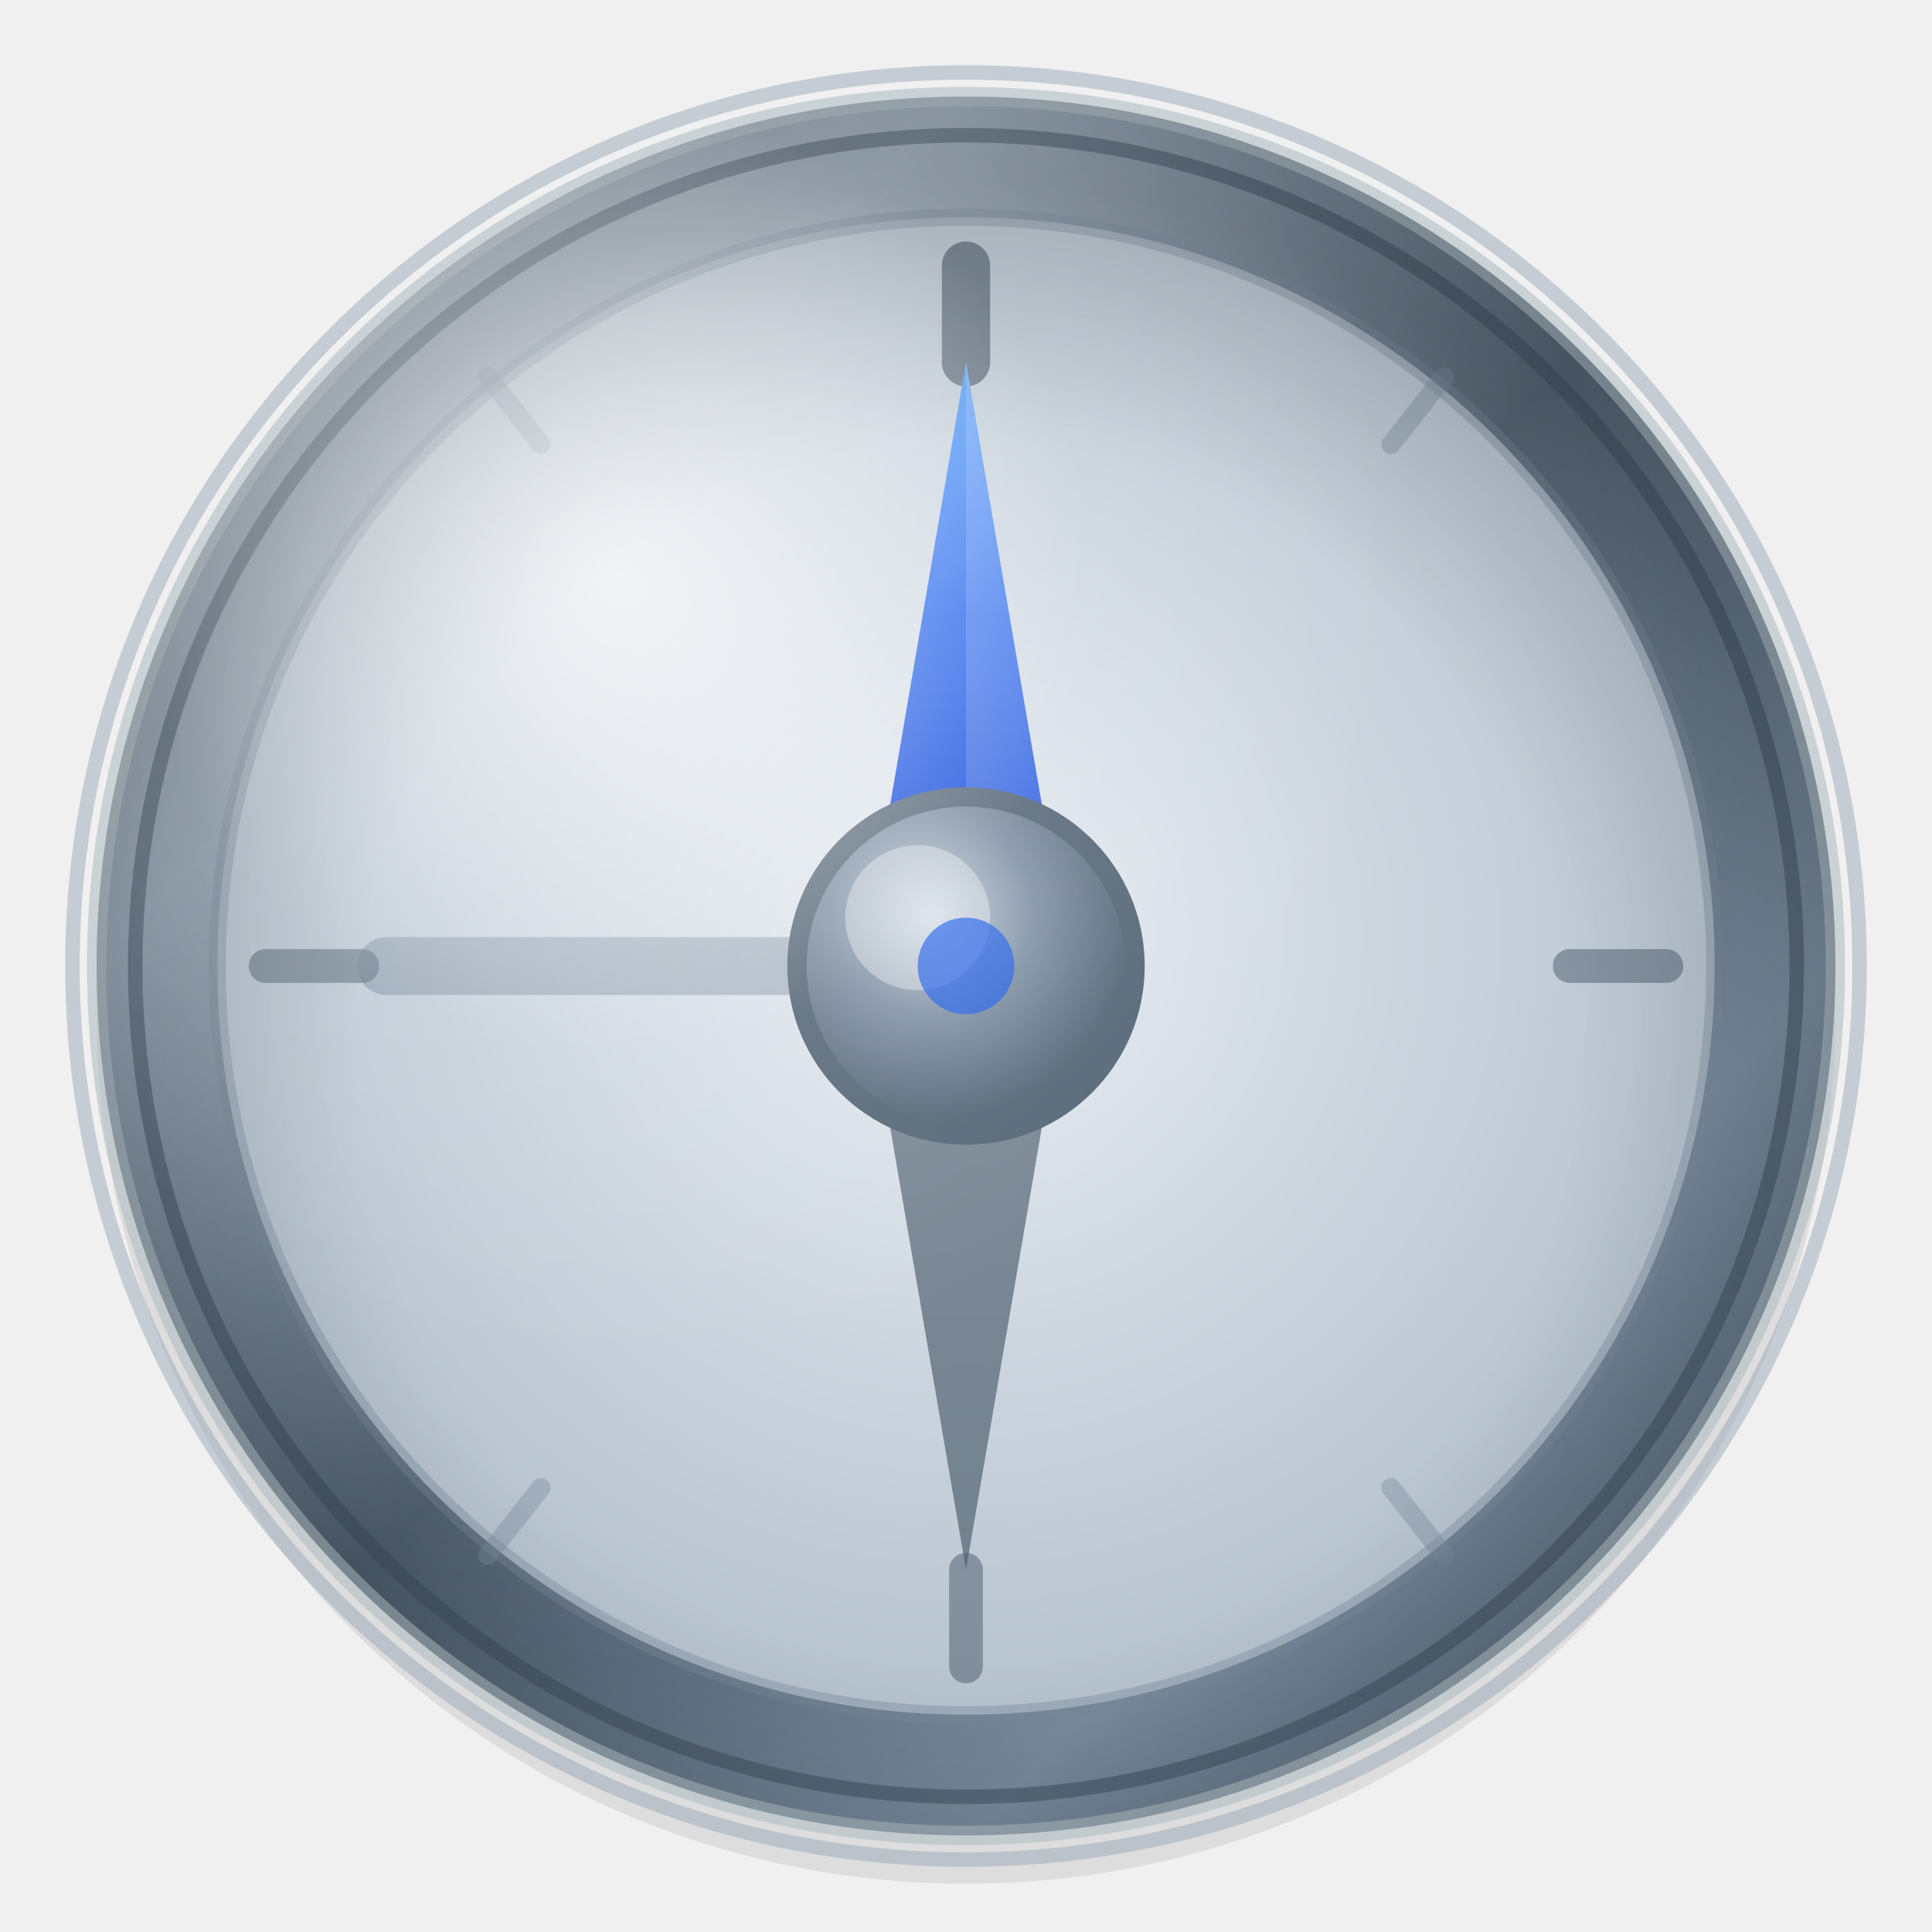
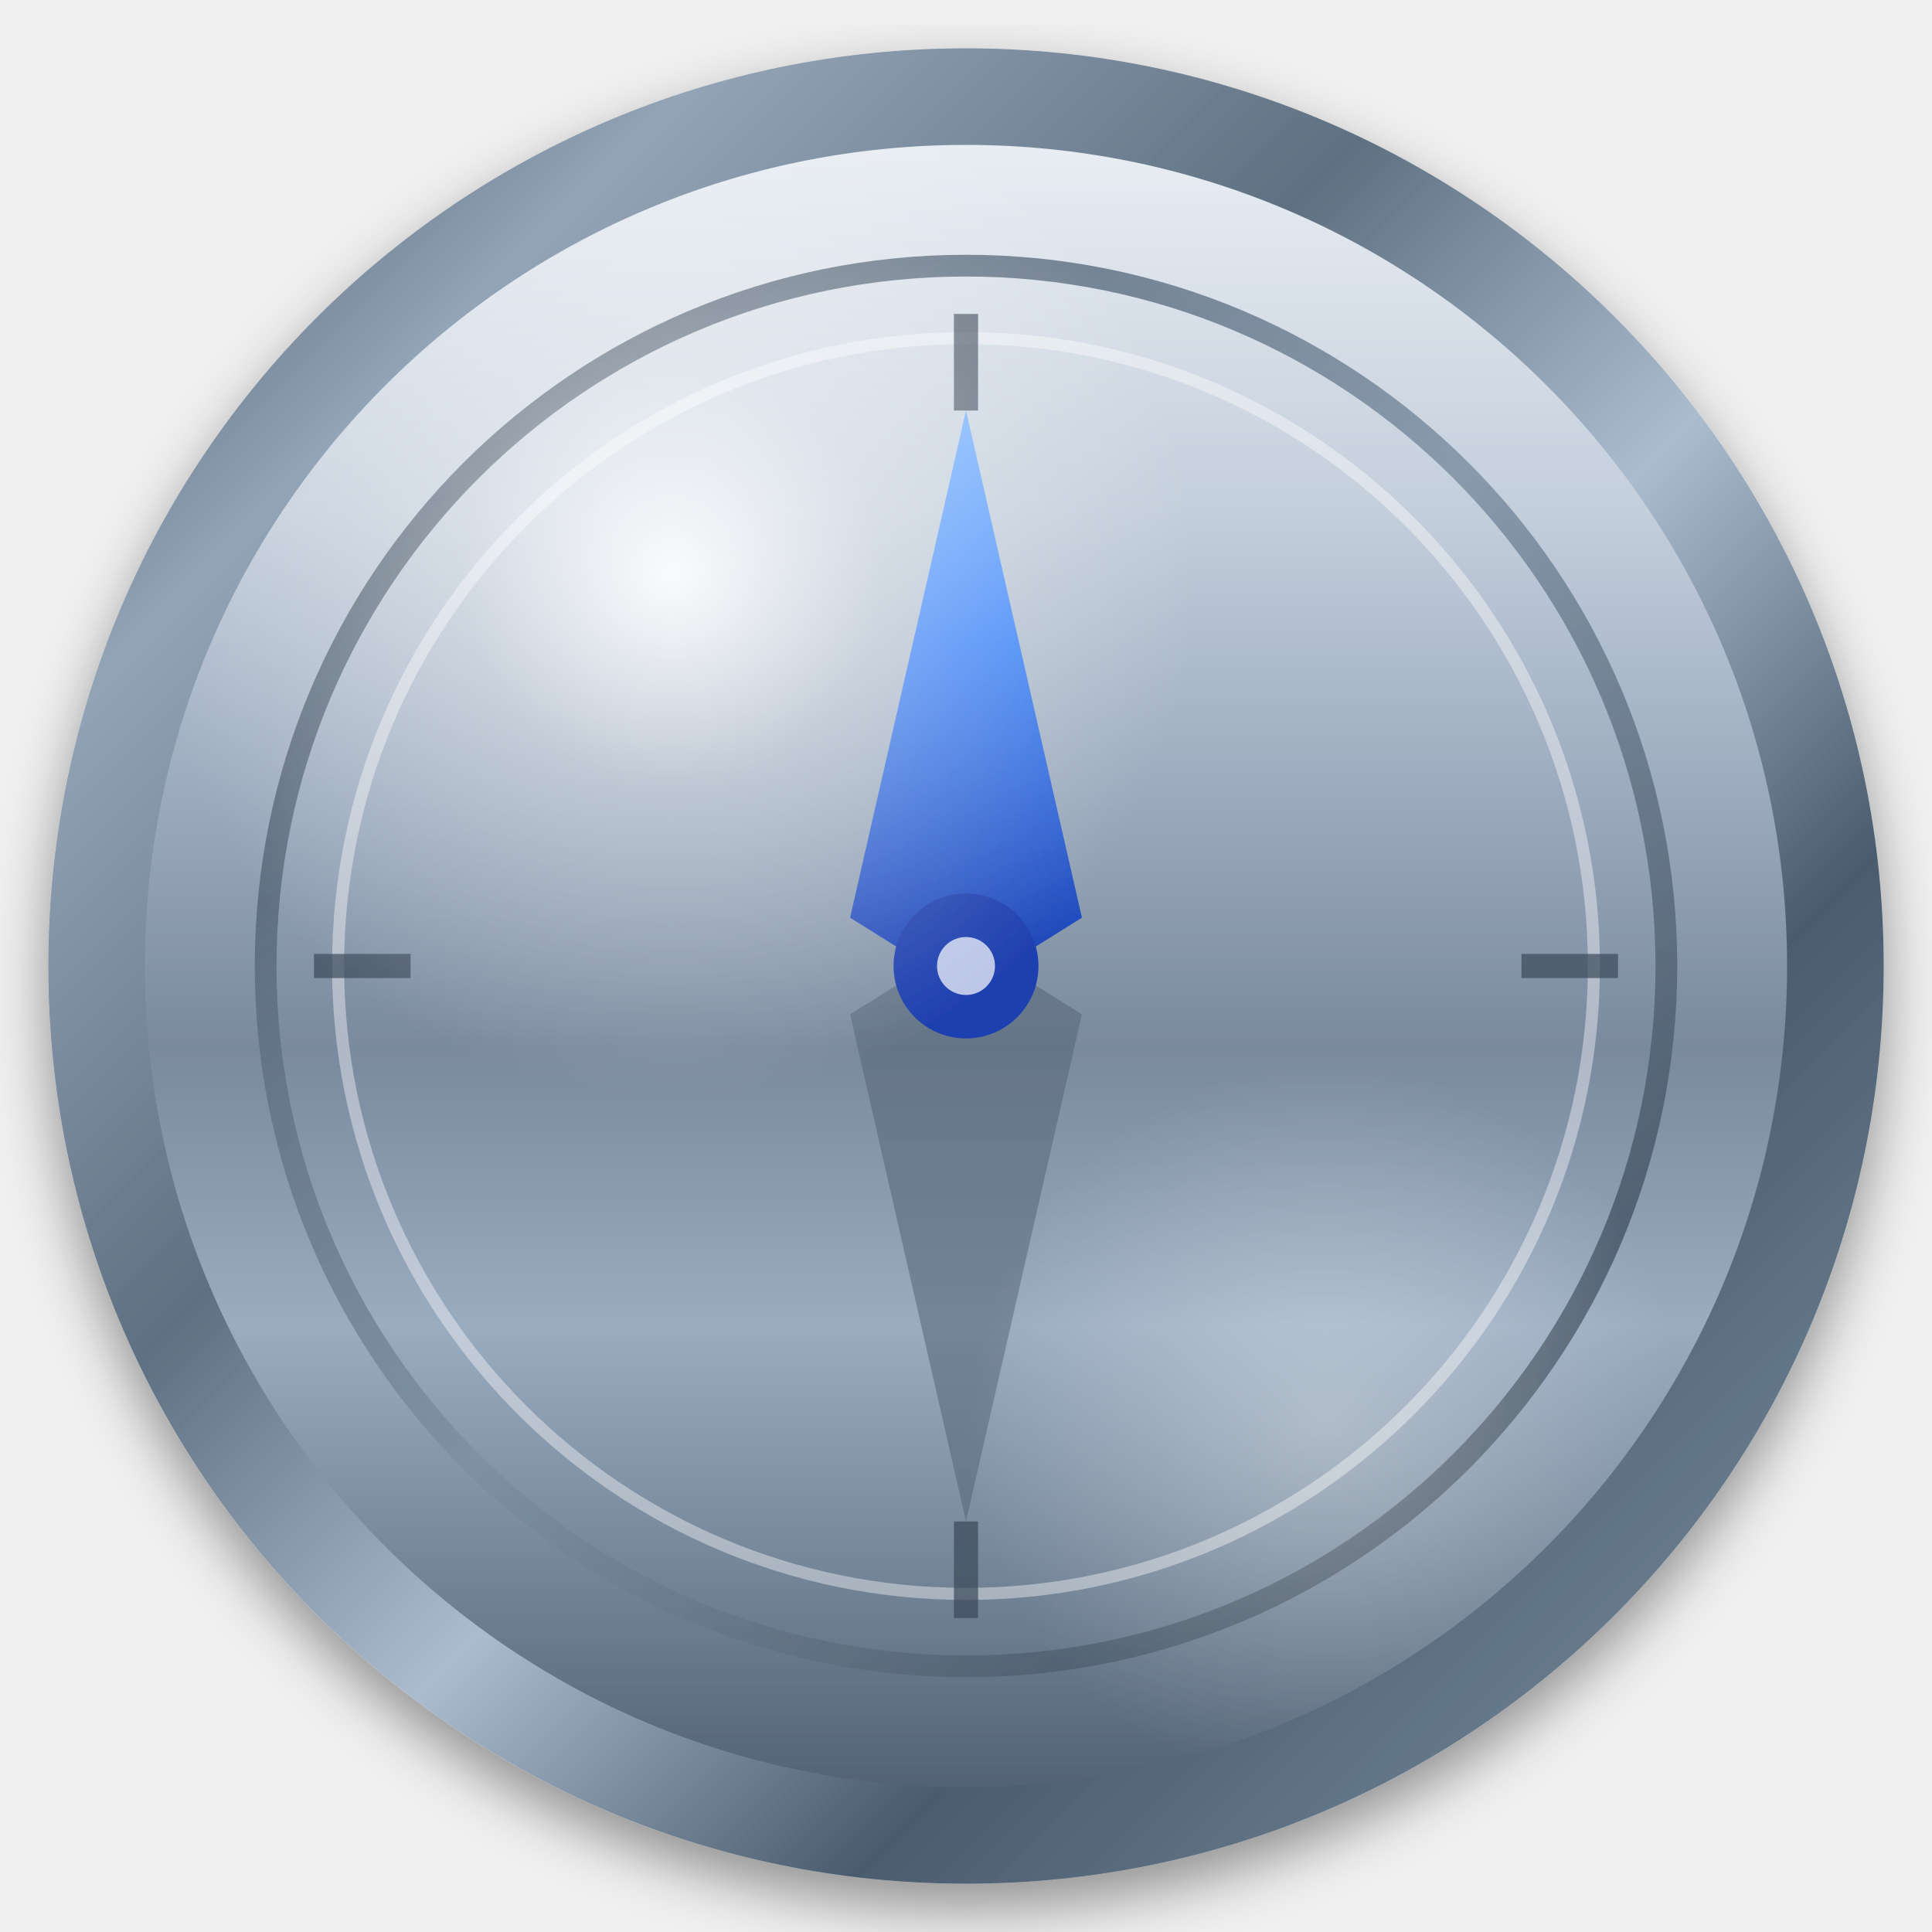
<svg xmlns="http://www.w3.org/2000/svg" viewBox="0 0 40 40">
  <defs>
    <linearGradient id="steel" x1="0%" y1="0%" x2="0%" y2="100%">
-       <stop offset="0%" stop-color="#d4dce6" />
-       <stop offset="30%" stop-color="#a8b5c4" />
-       <stop offset="50%" stop-color="#8494a7" />
-       <stop offset="70%" stop-color="#a0aebf" />
-       <stop offset="100%" stop-color="#6b7d91" />
+       <stop offset="0%" stop-color="#e8edf3" />
+       <stop offset="22%" stop-color="#c4cfdc" />
+       <stop offset="40%" stop-color="#9aa9bc" />
+       <stop offset="55%" stop-color="#7a8a9e" />
+       <stop offset="72%" stop-color="#9aacc0" />
+       <stop offset="100%" stop-color="#536476" />
    </linearGradient>
    <linearGradient id="bezel" x1="0%" y1="0%" x2="100%" y2="100%">
-       <stop offset="0%" stop-color="#5a6a7a" />
-       <stop offset="25%" stop-color="#8294a6" />
-       <stop offset="50%" stop-color="#4a5a6a" />
-       <stop offset="75%" stop-color="#7a8c9e" />
-       <stop offset="100%" stop-color="#3a4a5a" />
+       <stop offset="0%" stop-color="#384858" />
+       <stop offset="18%" stop-color="#92a4b6" />
+       <stop offset="38%" stop-color="#5e7081" />
+       <stop offset="55%" stop-color="#aabccd" />
+       <stop offset="72%" stop-color="#4a5c6e" />
+       <stop offset="92%" stop-color="#728698" />
+       <stop offset="100%" stop-color="#2d3d4d" />
+     </linearGradient>
+     <linearGradient id="innerRing" x1="0%" y1="0%" x2="100%" y2="100%">
+       <stop offset="0%" stop-color="#3a4858" />
+       <stop offset="50%" stop-color="#7d90a3" />
+       <stop offset="100%" stop-color="#2c3a48" />
    </linearGradient>
    <linearGradient id="blueNeedle" x1="50%" y1="0%" x2="50%" y2="100%">
-       <stop offset="0%" stop-color="#60a5fa" />
-       <stop offset="50%" stop-color="#2563eb" />
-       <stop offset="100%" stop-color="#1d4ed8" />
+       <stop offset="0%" stop-color="#7eb6ff" />
+       <stop offset="40%" stop-color="#3b82f6" />
+       <stop offset="100%" stop-color="#1e40af" />
    </linearGradient>
-     <radialGradient id="shine" cx="30%" cy="28%" r="45%">
-       <stop offset="0%" stop-color="#ffffff" stop-opacity="0.75" />
-       <stop offset="60%" stop-color="#ffffff" stop-opacity="0.1" />
+     <radialGradient id="shine" cx="32%" cy="26%" r="32%">
+       <stop offset="0%" stop-color="#ffffff" stop-opacity="0.92" />
+       <stop offset="40%" stop-color="#ffffff" stop-opacity="0.35" />
      <stop offset="100%" stop-color="#ffffff" stop-opacity="0" />
    </radialGradient>
-     <radialGradient id="edgeShine" cx="35%" cy="30%" r="60%">
-       <stop offset="0%" stop-color="#ffffff" stop-opacity="0.35" />
+     <radialGradient id="shine2" cx="72%" cy="78%" r="22%">
+       <stop offset="0%" stop-color="#ffffff" stop-opacity="0.32" />
      <stop offset="100%" stop-color="#ffffff" stop-opacity="0" />
    </radialGradient>
-     <radialGradient id="hubMetal" cx="40%" cy="35%" r="60%">
-       <stop offset="0%" stop-color="#c8d4e0" />
-       <stop offset="50%" stop-color="#8494a7" />
-       <stop offset="100%" stop-color="#5a6a7a" />
-     </radialGradient>
-     <radialGradient id="ambientShadow" cx="50%" cy="55%" r="50%">
-       <stop offset="70%" stop-color="#000000" stop-opacity="0" />
-       <stop offset="100%" stop-color="#000000" stop-opacity="0.15" />
-     </radialGradient>
-     <radialGradient id="dialFace" cx="50%" cy="48%" r="50%">
-       <stop offset="0%" stop-color="#e8edf3" />
-       <stop offset="100%" stop-color="#b8c4d0" />
-     </radialGradient>
+     <filter id="shadow" x="-20%" y="-20%" width="140%" height="140%">
+       <feGaussianBlur in="SourceAlpha" stdDeviation="0.6" />
+       <feOffset dx="0" dy="0.5" result="off" />
+       <feComponentTransfer>
+         <feFuncA type="linear" slope="0.4" />
+       </feComponentTransfer>
+       <feMerge>
+         <feMergeNode />
+         <feMergeNode in="SourceGraphic" />
+       </feMerge>
+     </filter>
  </defs>
-   <circle cx="20" cy="21" r="18" fill="#000" opacity="0.08" />
-   <circle cx="20" cy="20" r="18" fill="url(#bezel)" />
-   <circle cx="20" cy="20" r="18" fill="url(#edgeShine)" />
-   <circle cx="20" cy="20" r="18" fill="none" stroke="#b0bec5" stroke-width="0.4" opacity="0.6" />
-   <circle cx="20" cy="20" r="17.2" fill="none" stroke="#3a4a5a" stroke-width="0.3" opacity="0.5" />
-   <circle cx="20" cy="20" r="15.5" fill="url(#dialFace)" />
-   <circle cx="20" cy="20" r="15.5" fill="none" stroke="#7a8a9a" stroke-width="0.35" opacity="0.4" />
-   <line x1="20" y1="5.5" x2="20" y2="7.5" stroke="#4a5a6a" stroke-width="1" stroke-linecap="round" opacity="0.7" />
-   <line x1="20" y1="32.5" x2="20" y2="34.5" stroke="#4a5a6a" stroke-width="0.7" stroke-linecap="round" opacity="0.5" />
-   <line x1="5.5" y1="20" x2="7.5" y2="20" stroke="#4a5a6a" stroke-width="0.7" stroke-linecap="round" opacity="0.5" />
-   <line x1="32.5" y1="20" x2="34.5" y2="20" stroke="#4a5a6a" stroke-width="0.7" stroke-linecap="round" opacity="0.5" />
-   <line x1="29.9" y1="7.8" x2="28.8" y2="9.2" stroke="#7a8a9a" stroke-width="0.4" stroke-linecap="round" opacity="0.4" />
-   <line x1="10.1" y1="7.8" x2="11.2" y2="9.2" stroke="#7a8a9a" stroke-width="0.4" stroke-linecap="round" opacity="0.4" />
-   <line x1="29.9" y1="32.2" x2="28.8" y2="30.8" stroke="#7a8a9a" stroke-width="0.4" stroke-linecap="round" opacity="0.4" />
-   <line x1="10.1" y1="32.2" x2="11.2" y2="30.8" stroke="#7a8a9a" stroke-width="0.4" stroke-linecap="round" opacity="0.4" />
-   <path d="M 20 7.5 L 21.8 18 L 20 17 L 18.2 18 Z" fill="url(#blueNeedle)" />
-   <path d="M 20 7.5 L 21.8 18 L 20 17 Z" fill="#ffffff" opacity="0.15" />
-   <path d="M 20 32.5 L 21.8 22 L 20 23 L 18.2 22 Z" fill="#4a5a6a" opacity="0.65" />
-   <line x1="32" y1="20" x2="23" y2="20" stroke="url(#blueNeedle)" stroke-width="1.2" opacity="0.5" stroke-linecap="round" />
-   <line x1="8" y1="20" x2="17" y2="20" stroke="#6b7d91" stroke-width="1.2" opacity="0.4" stroke-linecap="round" />
-   <circle cx="20" cy="20" r="3.5" fill="url(#hubMetal)" />
-   <circle cx="20" cy="20" r="3.5" fill="none" stroke="#5a6a7a" stroke-width="0.4" />
-   <circle cx="19" cy="19" r="1.5" fill="#ffffff" opacity="0.35" />
-   <circle cx="20" cy="20" r="1" fill="#2563eb" opacity="0.7" />
-   <circle cx="20" cy="20" r="18" fill="url(#ambientShadow)" />
-   <circle cx="20" cy="20" r="18" fill="url(#shine)" />
-   <circle cx="20" cy="20" r="18.5" fill="none" stroke="#9aa8b8" stroke-width="0.3" opacity="0.5" />
+   <g filter="url(#shadow)">
+     <circle cx="20" cy="20" r="19" fill="url(#bezel)" />
+     <circle cx="20" cy="20" r="17" fill="url(#steel)" />
+     <circle cx="20" cy="20" r="14.5" fill="none" stroke="url(#innerRing)" stroke-width="0.45" opacity="0.85" />
+     <circle cx="20" cy="20" r="13" fill="none" stroke="#ffffff" stroke-width="0.25" opacity="0.4" />
+     <g stroke="#3a4858" stroke-width="0.5" opacity="0.7">
+       <line x1="20" y1="6.5" x2="20" y2="8.5" />
+       <line x1="20" y1="31.5" x2="20" y2="33.5" />
+       <line x1="6.5" y1="20" x2="8.5" y2="20" />
+       <line x1="31.5" y1="20" x2="33.5" y2="20" />
+     </g>
+     <path d="M 20 8.5 L 22.4 19 L 20 20.5 L 17.6 19 Z" fill="url(#blueNeedle)" />
+     <path d="M 20 31.5 L 17.6 21 L 20 19.5 L 22.4 21 Z" fill="#536476" opacity="0.55" />
+     <circle cx="20" cy="20" r="1.5" fill="#1e40af" />
+     <circle cx="20" cy="20" r="0.6" fill="#ffffff" opacity="0.7" />
+     <circle cx="20" cy="20" r="17" fill="url(#shine)" />
+     <circle cx="20" cy="20" r="17" fill="url(#shine2)" />
+   </g>
</svg>
